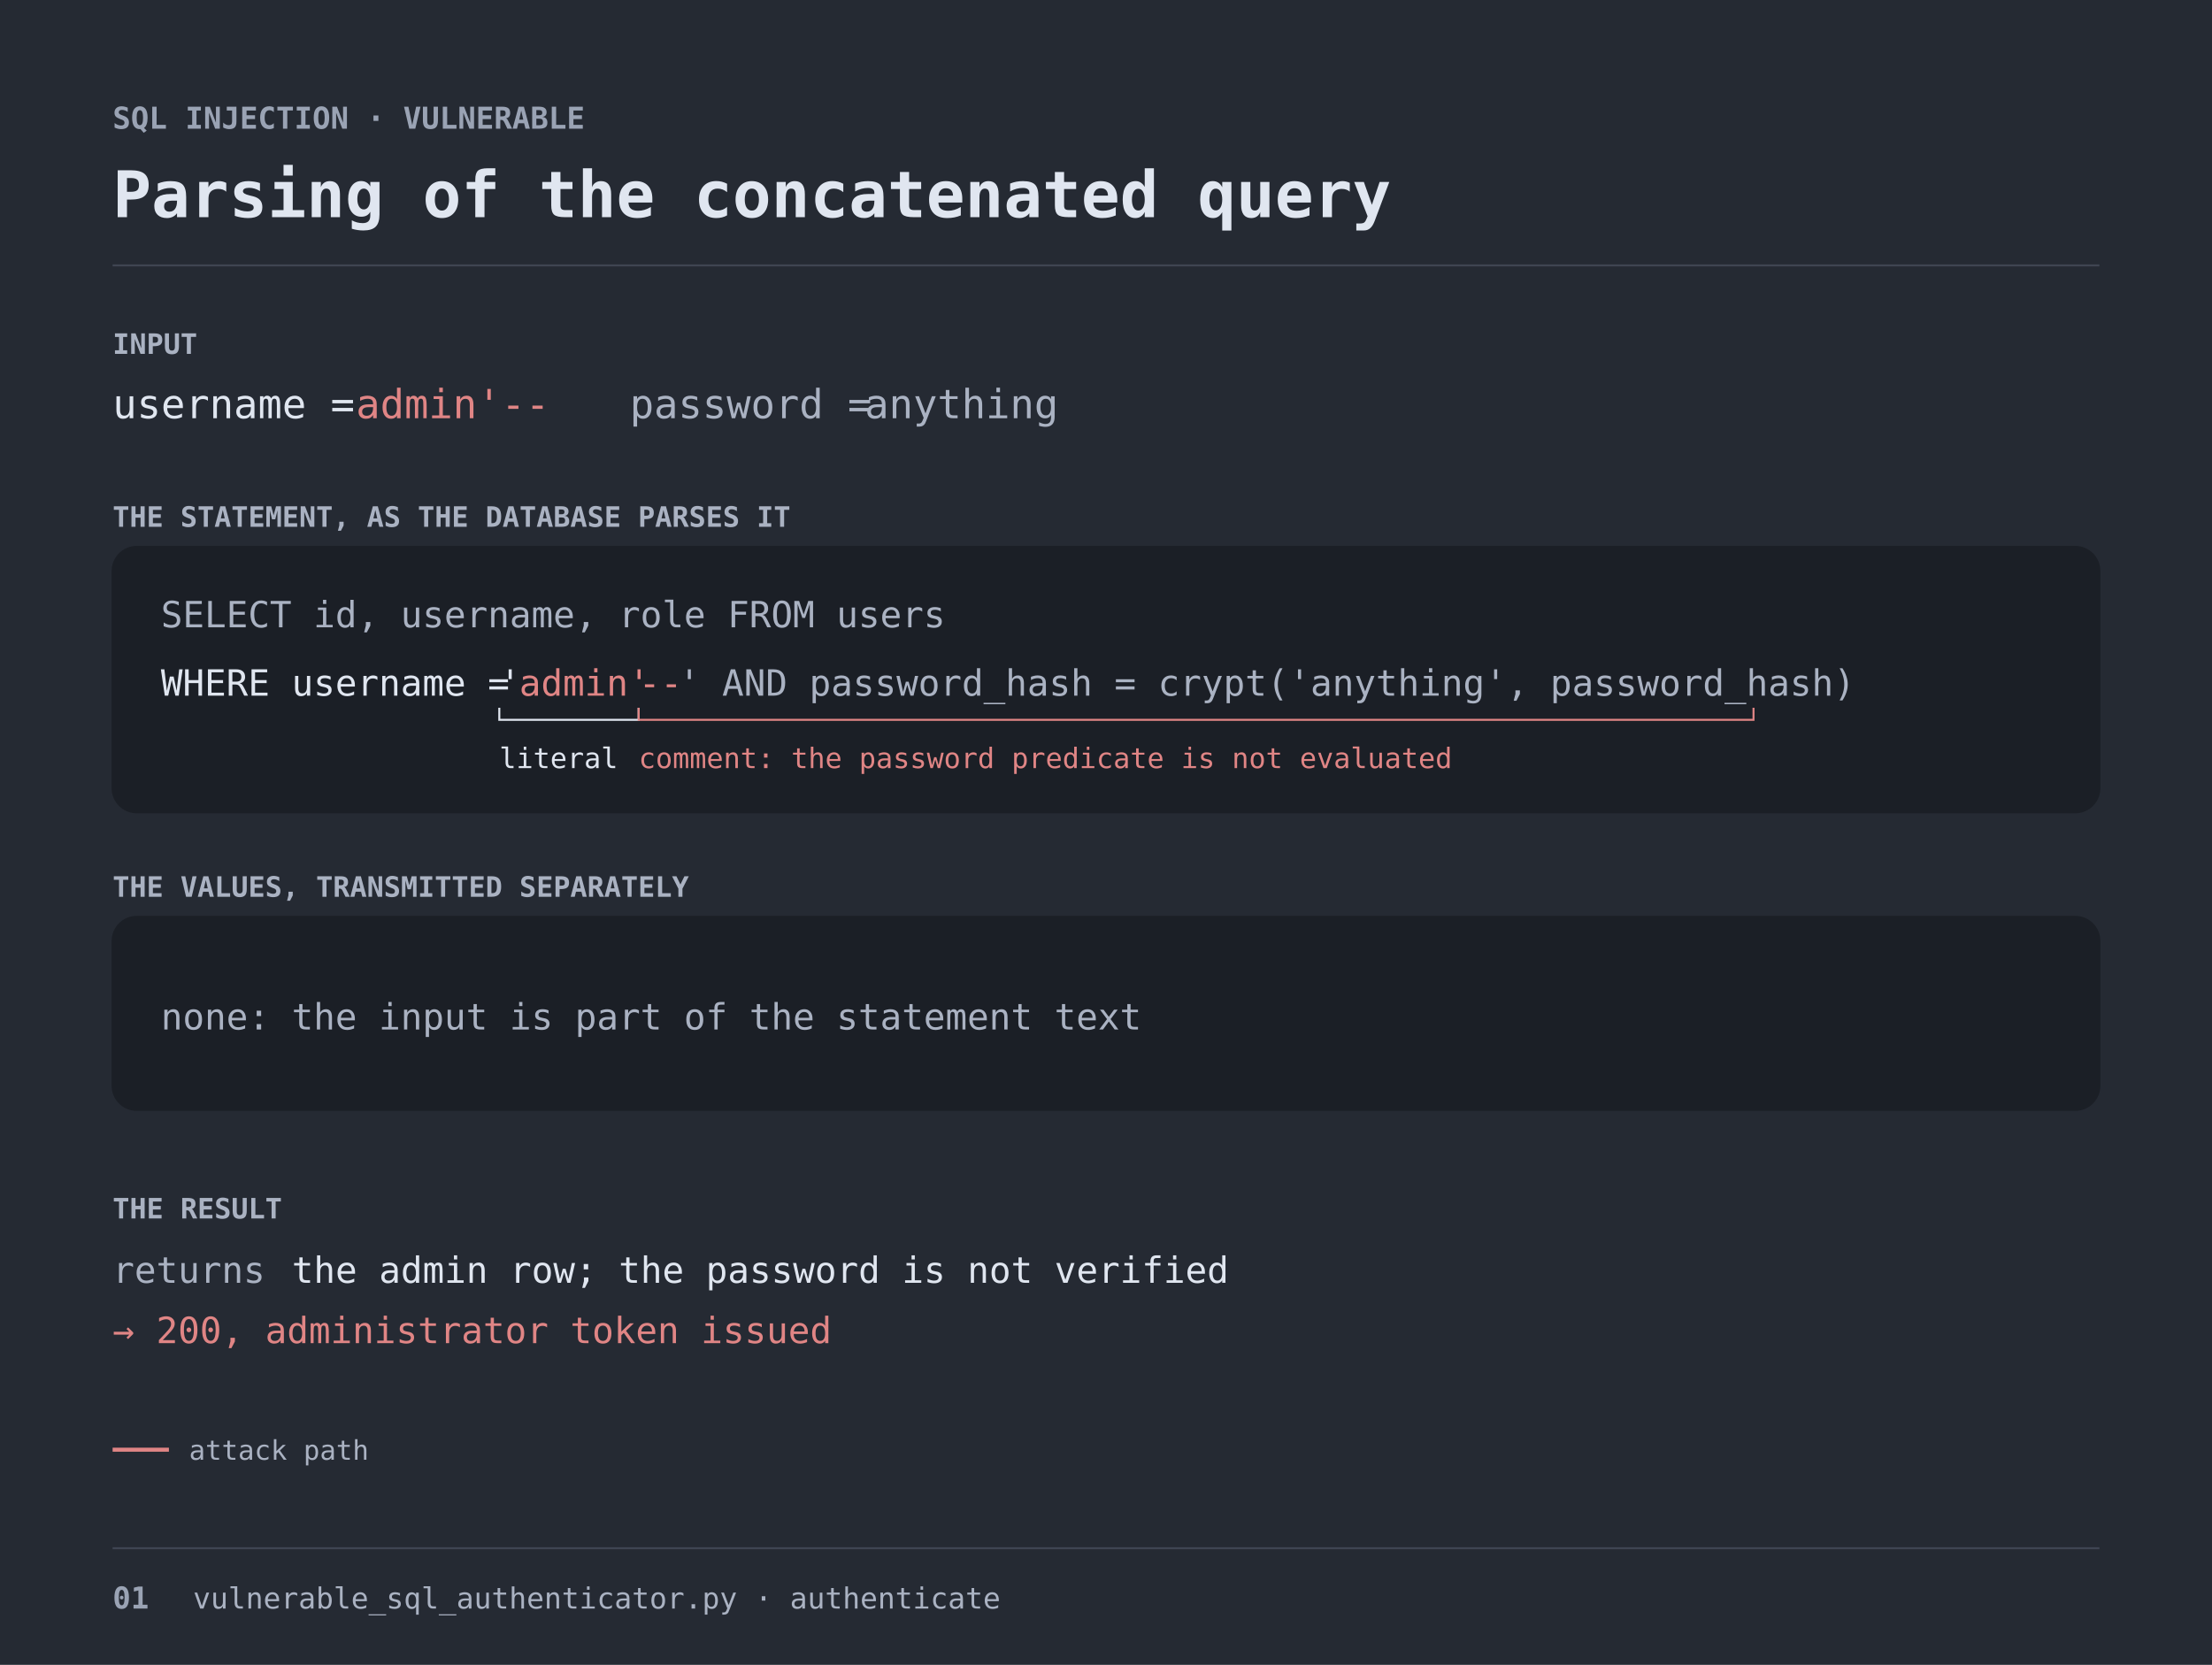
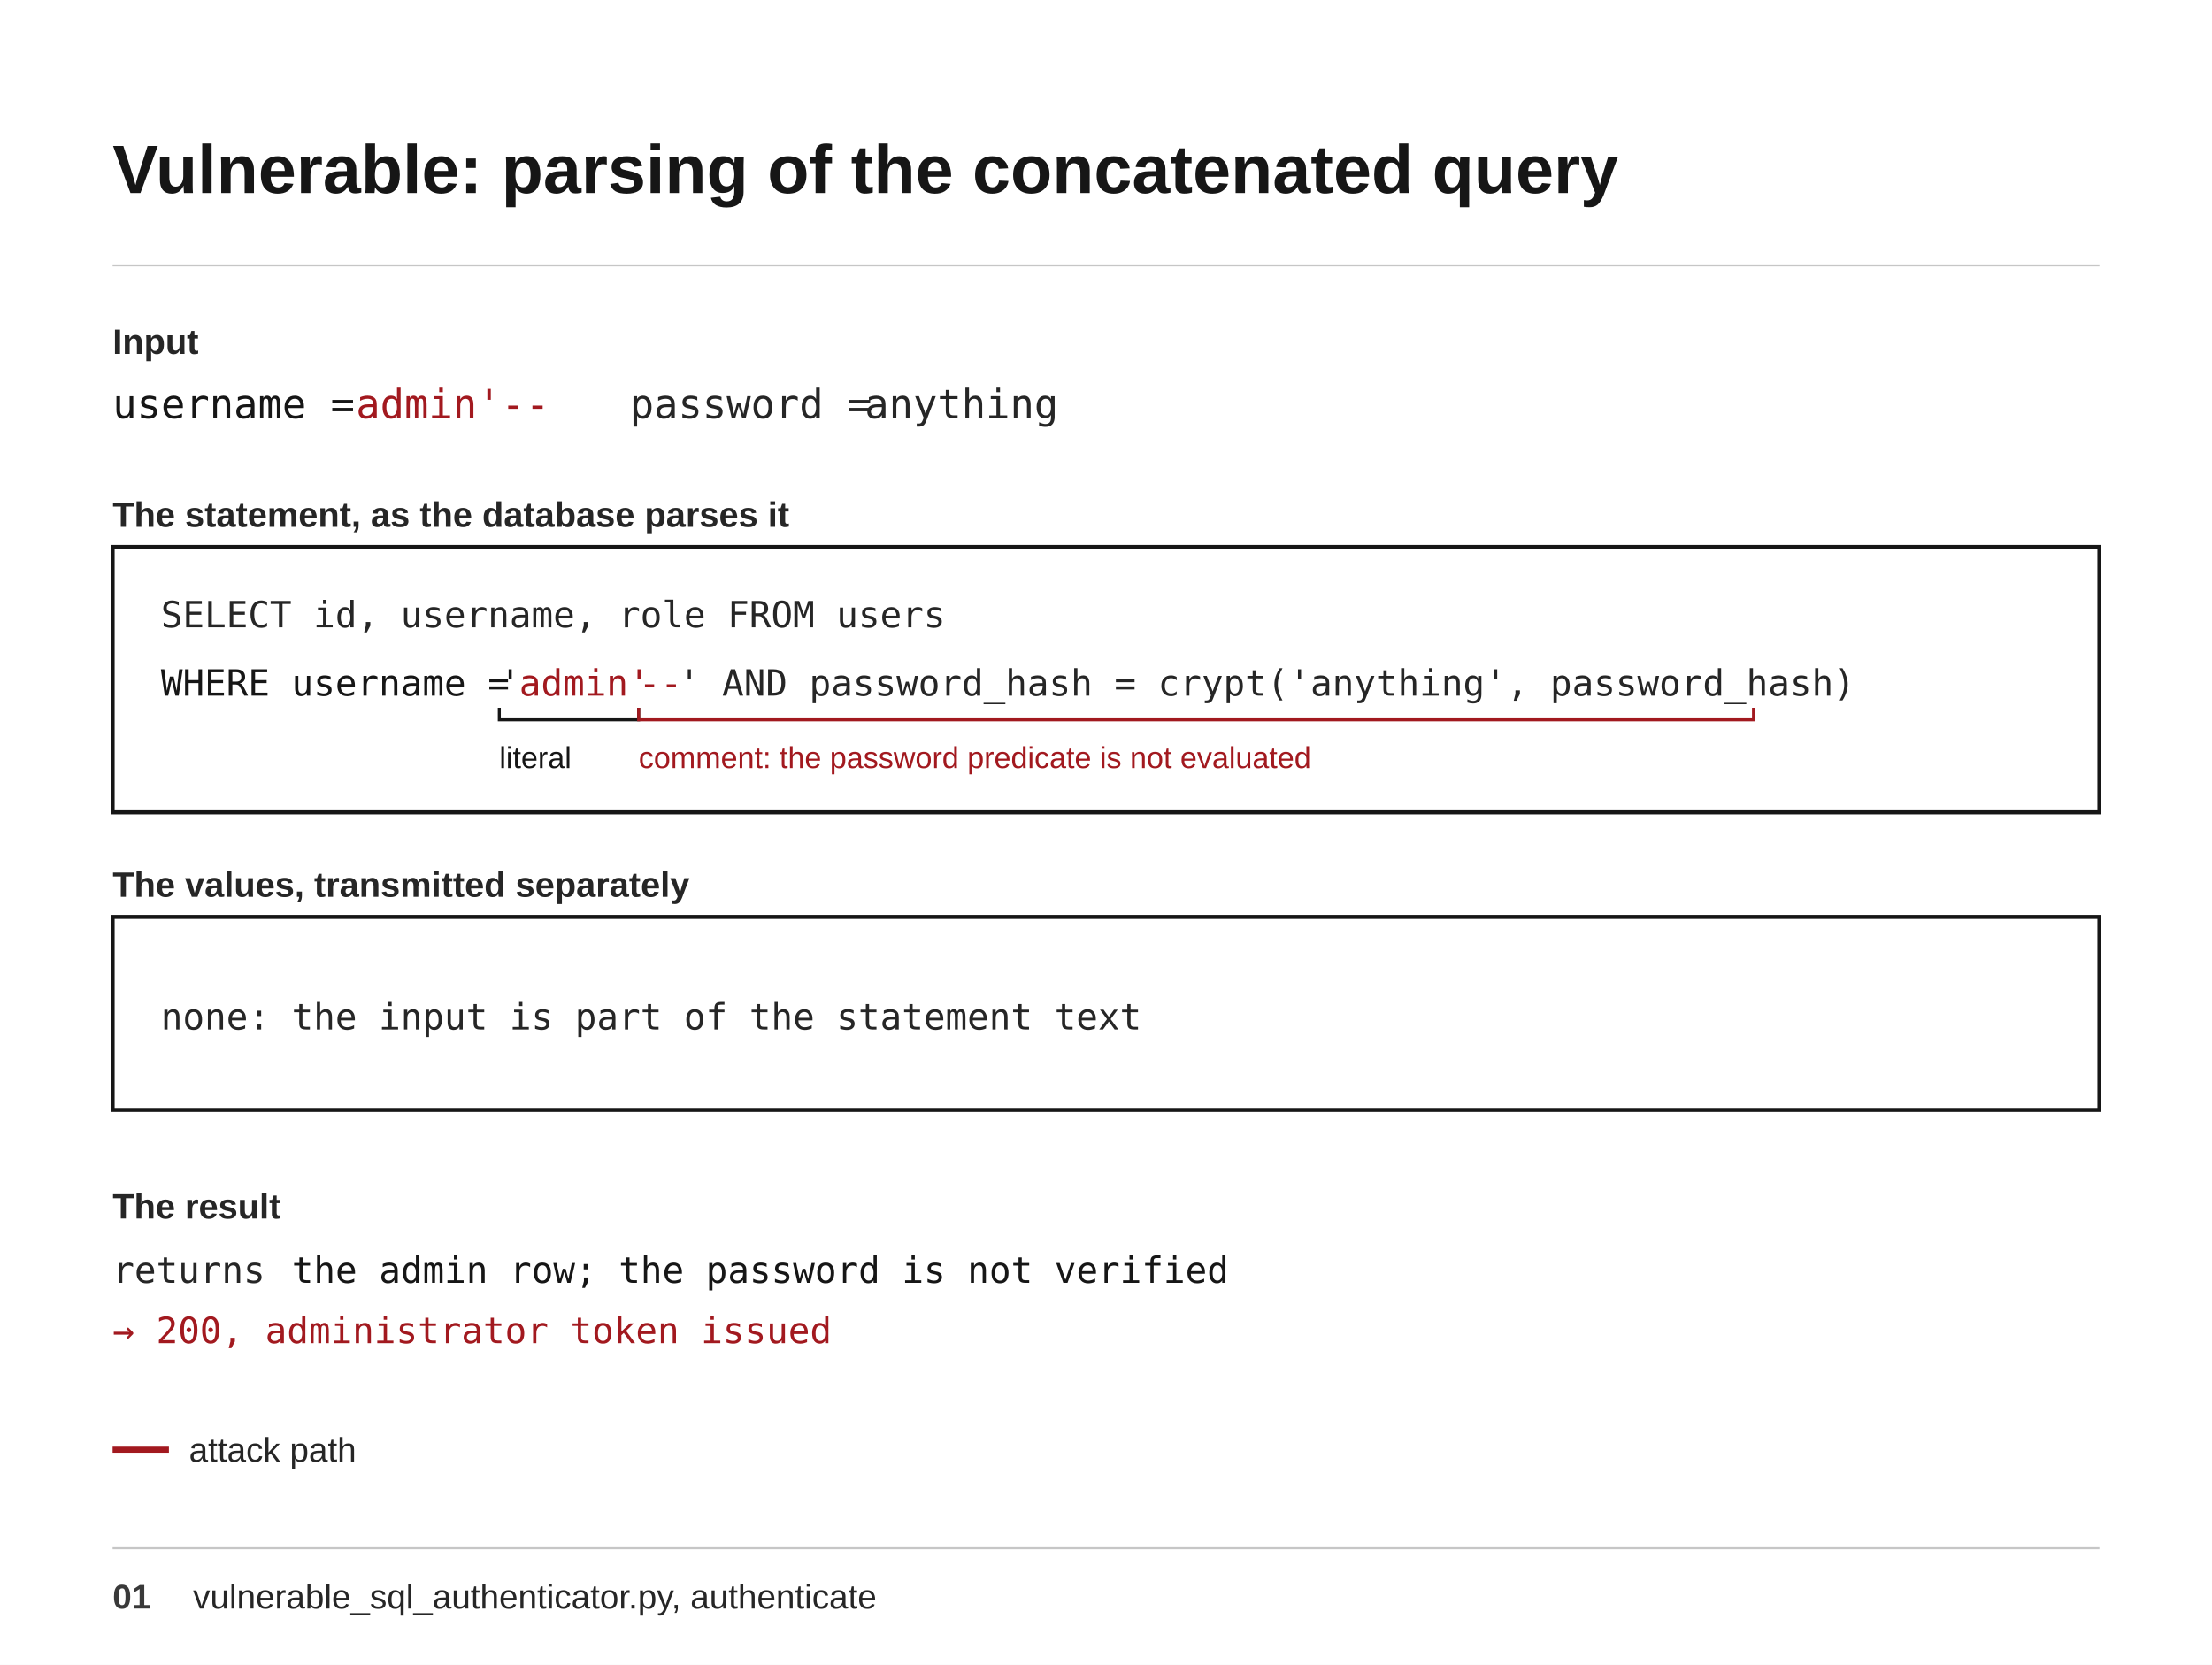
<svg xmlns="http://www.w3.org/2000/svg" viewBox="0 0 1100 828" width="1100" height="828" role="img" aria-labelledby="t d">
  <defs>
-     <marker id="to" viewBox="0 0 8 8" refX="7" refY="4" markerWidth="7" markerHeight="7" orient="auto-start-reverse">
-       <path d="M0,1.2 L7.4,4 L0,6.8" fill="none" stroke="#9DA6B7" stroke-width="1.1" />
+     <marker id="to" viewBox="0 0 8 8" refX="7" refY="4" markerWidth="12" markerHeight="12" markerUnits="userSpaceOnUse" orient="auto-start-reverse">
+       <path d="M0,1.2 L7.4,4 L0,6.8" fill="none" stroke="#161616" stroke-width="1.4" />
    </marker>
-     <marker id="to-ink" viewBox="0 0 8 8" refX="7" refY="4" markerWidth="7" markerHeight="7" orient="auto-start-reverse">
-       <path d="M0,1.2 L7.4,4 L0,6.8" fill="none" stroke="#E0E6F0" stroke-width="1.1" />
+     <marker id="to-ink" viewBox="0 0 8 8" refX="7" refY="4" markerWidth="12" markerHeight="12" markerUnits="userSpaceOnUse" orient="auto-start-reverse">
+       <path d="M0,1.2 L7.4,4 L0,6.8" fill="none" stroke="#161616" stroke-width="1.4" />
    </marker>
-     <marker id="to-accent" viewBox="0 0 8 8" refX="7" refY="4" markerWidth="7" markerHeight="7" orient="auto-start-reverse">
-       <path d="M0,1.2 L7.4,4 L0,6.8" fill="none" stroke="#E08585" stroke-width="1.1" />
+     <marker id="to-accent" viewBox="0 0 8 8" refX="7" refY="4" markerWidth="12" markerHeight="12" markerUnits="userSpaceOnUse" orient="auto-start-reverse">
+       <path d="M0,1.2 L7.4,4 L0,6.8" fill="none" stroke="#A2191F" stroke-width="1.4" />
    </marker>
-     <marker id="to-safe" viewBox="0 0 8 8" refX="7" refY="4" markerWidth="7" markerHeight="7" orient="auto-start-reverse">
-       <path d="M0,1.2 L7.4,4 L0,6.8" fill="none" stroke="#9FEF00" stroke-width="1.1" />
+     <marker id="to-safe" viewBox="0 0 8 8" refX="7" refY="4" markerWidth="12" markerHeight="12" markerUnits="userSpaceOnUse" orient="auto-start-reverse">
+       <path d="M0,1.2 L7.4,4 L0,6.8" fill="none" stroke="#0E6027" stroke-width="1.4" />
    </marker>
  </defs>
-   <rect width="1100" height="828" fill="#252A33" />
-   <text x="56" y="64" fill="#9AA3B4" font-family="Consolas, 'Cascadia Mono', 'SF Mono', Menlo, monospace" font-size="15" font-weight="700" xml:space="preserve" textLength="214.5" lengthAdjust="spacingAndGlyphs">SQL INJECTION · VULNERABLE</text>
-   <text x="56" y="108" fill="#E0E6F0" font-family="Consolas, 'Cascadia Mono', 'SF Mono', Menlo, monospace" font-size="32" font-weight="700" xml:space="preserve" textLength="580.8" lengthAdjust="spacingAndGlyphs">Parsing of the concatenated query</text>
-   <polyline points="56,132 1044,132" fill="none" stroke="#3F4552" stroke-width="1" />
-   <text x="56" y="176" fill="#AAB2C2" font-family="Consolas, 'Cascadia Mono', 'SF Mono', Menlo, monospace" font-size="14" font-weight="700" xml:space="preserve" textLength="38.5" lengthAdjust="spacingAndGlyphs">INPUT</text>
-   <text x="56" y="208" fill="#E0E6F0" font-family="Consolas, 'Cascadia Mono', 'SF Mono', Menlo, monospace" font-size="20" font-weight="400" xml:space="preserve" textLength="121.0" lengthAdjust="spacingAndGlyphs">username = </text>
-   <text x="177.0" y="208" fill="#E08585" font-family="Consolas, 'Cascadia Mono', 'SF Mono', Menlo, monospace" font-size="20" font-weight="400" xml:space="preserve" textLength="88.0" lengthAdjust="spacingAndGlyphs">admin'--</text>
-   <text x="265.0" y="208" fill="#AAB2C2" font-family="Consolas, 'Cascadia Mono', 'SF Mono', Menlo, monospace" font-size="20" font-weight="400" xml:space="preserve" textLength="165.0" lengthAdjust="spacingAndGlyphs">    password = </text>
-   <text x="430.0" y="208" fill="#AAB2C2" font-family="Consolas, 'Cascadia Mono', 'SF Mono', Menlo, monospace" font-size="20" font-weight="400" xml:space="preserve" textLength="88.0" lengthAdjust="spacingAndGlyphs">anything</text>
-   <rect x="56" y="272" width="988" height="132" rx="12" fill="#1B1F26" stroke="#1B1F26" stroke-width="1" stroke-opacity="1" />
-   <text x="56" y="262" fill="#AAB2C2" font-family="Consolas, 'Cascadia Mono', 'SF Mono', Menlo, monospace" font-size="14" font-weight="700" xml:space="preserve" textLength="308.0" lengthAdjust="spacingAndGlyphs">THE STATEMENT, AS THE DATABASE PARSES IT</text>
-   <text x="80" y="312" fill="#AAB2C2" font-family="Consolas, 'Cascadia Mono', 'SF Mono', Menlo, monospace" font-size="18" font-weight="400" xml:space="preserve" textLength="356.4" lengthAdjust="spacingAndGlyphs">SELECT id, username, role FROM users</text>
-   <text x="80" y="346" fill="#E0E6F0" font-family="Consolas, 'Cascadia Mono', 'SF Mono', Menlo, monospace" font-size="18" font-weight="400" xml:space="preserve" textLength="168.3" lengthAdjust="spacingAndGlyphs">WHERE username = </text>
-   <text x="248.3" y="346" fill="#E0E6F0" font-family="Consolas, 'Cascadia Mono', 'SF Mono', Menlo, monospace" font-size="18" font-weight="400" xml:space="preserve" textLength="9.9" lengthAdjust="spacingAndGlyphs">'</text>
-   <text x="258.2" y="346" fill="#E08585" font-family="Consolas, 'Cascadia Mono', 'SF Mono', Menlo, monospace" font-size="18" font-weight="400" xml:space="preserve" textLength="59.4" lengthAdjust="spacingAndGlyphs">admin'</text>
-   <text x="317.6" y="346" fill="#E08585" font-family="Consolas, 'Cascadia Mono', 'SF Mono', Menlo, monospace" font-size="18" font-weight="400" xml:space="preserve" textLength="19.8" lengthAdjust="spacingAndGlyphs">--</text>
-   <text x="337.4" y="346" fill="#AAB2C2" font-family="Consolas, 'Cascadia Mono', 'SF Mono', Menlo, monospace" font-size="18" font-weight="400" xml:space="preserve" textLength="534.6" lengthAdjust="spacingAndGlyphs">' AND password_hash = crypt('anything', password_hash)</text>
-   <polyline points="248.3,352 248.3,358 317.6,358 317.6,352" fill="none" stroke="#E0E6F0" stroke-width="1" />
-   <text x="248.3" y="382" fill="#E0E6F0" font-family="Consolas, 'Cascadia Mono', 'SF Mono', Menlo, monospace" font-size="14" font-weight="400" xml:space="preserve" textLength="53.9" lengthAdjust="spacingAndGlyphs">literal</text>
-   <polyline points="317.6,352 317.6,358 872.0,358 872.0,352" fill="none" stroke="#E08585" stroke-width="1" />
-   <text x="317.6" y="382" fill="#E08585" font-family="Consolas, 'Cascadia Mono', 'SF Mono', Menlo, monospace" font-size="14" font-weight="400" xml:space="preserve" textLength="369.6" lengthAdjust="spacingAndGlyphs">comment: the password predicate is not evaluated</text>
-   <rect x="56" y="456" width="988" height="96" rx="12" fill="#1B1F26" stroke="#1B1F26" stroke-width="1" stroke-opacity="1" />
-   <text x="56" y="446" fill="#AAB2C2" font-family="Consolas, 'Cascadia Mono', 'SF Mono', Menlo, monospace" font-size="14" font-weight="700" xml:space="preserve" textLength="261.8" lengthAdjust="spacingAndGlyphs">THE VALUES, TRANSMITTED SEPARATELY</text>
-   <text x="80" y="512" fill="#AAB2C2" font-family="Consolas, 'Cascadia Mono', 'SF Mono', Menlo, monospace" font-size="18" font-weight="400" xml:space="preserve" textLength="445.5" lengthAdjust="spacingAndGlyphs">none: the input is part of the statement text</text>
-   <text x="56" y="606" fill="#AAB2C2" font-family="Consolas, 'Cascadia Mono', 'SF Mono', Menlo, monospace" font-size="14" font-weight="700" xml:space="preserve" textLength="77.0" lengthAdjust="spacingAndGlyphs">THE RESULT</text>
-   <text x="56" y="638" fill="#AAB2C2" font-family="Consolas, 'Cascadia Mono', 'SF Mono', Menlo, monospace" font-size="18" font-weight="400" xml:space="preserve" textLength="89.1" lengthAdjust="spacingAndGlyphs">returns  </text>
-   <text x="145.1" y="638" fill="#E0E6F0" font-family="Consolas, 'Cascadia Mono', 'SF Mono', Menlo, monospace" font-size="18" font-weight="400" xml:space="preserve" textLength="425.7" lengthAdjust="spacingAndGlyphs">the admin row; the password is not verified</text>
-   <text x="56" y="668" fill="#E08585" font-family="Consolas, 'Cascadia Mono', 'SF Mono', Menlo, monospace" font-size="18" font-weight="400" xml:space="preserve" textLength="326.7" lengthAdjust="spacingAndGlyphs">→ 200, administrator token issued</text>
+   <rect width="1100" height="828" fill="#FFFFFF" />
+   <text x="56" y="96" fill="#161616" font-family="Arial, 'Liberation Sans', Helvetica, sans-serif" font-size="34" font-weight="700" xml:space="preserve" textLength="750.07" lengthAdjust="spacingAndGlyphs">Vulnerable: parsing of the concatenated query</text>
+   <polyline points="56,132 1044,132" fill="none" stroke="#C6C6C6" stroke-width="1" />
+   <text x="56" y="176" fill="#262626" font-family="Arial, 'Liberation Sans', Helvetica, sans-serif" font-size="17.5" font-weight="700" xml:space="preserve" textLength="42.77" lengthAdjust="spacingAndGlyphs">Input</text>
+   <text x="56" y="208" fill="#161616" font-family="Consolas, 'Cascadia Mono', 'SF Mono', Menlo, monospace" font-size="20" font-weight="400" xml:space="preserve" textLength="121.0" lengthAdjust="spacingAndGlyphs">username = </text>
+   <text x="177.0" y="208" fill="#A2191F" font-family="Consolas, 'Cascadia Mono', 'SF Mono', Menlo, monospace" font-size="20" font-weight="400" xml:space="preserve" textLength="88.0" lengthAdjust="spacingAndGlyphs">admin'--</text>
+   <text x="265.0" y="208" fill="#262626" font-family="Consolas, 'Cascadia Mono', 'SF Mono', Menlo, monospace" font-size="20" font-weight="400" xml:space="preserve" textLength="165.0" lengthAdjust="spacingAndGlyphs">    password = </text>
+   <text x="430.0" y="208" fill="#262626" font-family="Consolas, 'Cascadia Mono', 'SF Mono', Menlo, monospace" font-size="20" font-weight="400" xml:space="preserve" textLength="88.0" lengthAdjust="spacingAndGlyphs">anything</text>
+   <rect x="56" y="272" width="988" height="132" fill="#FFFFFF" stroke="#161616" stroke-width="2" />
+   <text x="56" y="262" fill="#262626" font-family="Arial, 'Liberation Sans', Helvetica, sans-serif" font-size="17.5" font-weight="700" xml:space="preserve" textLength="336.51" lengthAdjust="spacingAndGlyphs">The statement, as the database parses it</text>
+   <text x="80" y="312" fill="#262626" font-family="Consolas, 'Cascadia Mono', 'SF Mono', Menlo, monospace" font-size="18" font-weight="400" xml:space="preserve" textLength="356.4" lengthAdjust="spacingAndGlyphs">SELECT id, username, role FROM users</text>
+   <text x="80" y="346" fill="#161616" font-family="Consolas, 'Cascadia Mono', 'SF Mono', Menlo, monospace" font-size="18" font-weight="400" xml:space="preserve" textLength="168.3" lengthAdjust="spacingAndGlyphs">WHERE username = </text>
+   <text x="248.3" y="346" fill="#161616" font-family="Consolas, 'Cascadia Mono', 'SF Mono', Menlo, monospace" font-size="18" font-weight="400" xml:space="preserve" textLength="9.9" lengthAdjust="spacingAndGlyphs">'</text>
+   <text x="258.2" y="346" fill="#A2191F" font-family="Consolas, 'Cascadia Mono', 'SF Mono', Menlo, monospace" font-size="18" font-weight="400" xml:space="preserve" textLength="59.4" lengthAdjust="spacingAndGlyphs">admin'</text>
+   <text x="317.6" y="346" fill="#A2191F" font-family="Consolas, 'Cascadia Mono', 'SF Mono', Menlo, monospace" font-size="18" font-weight="400" xml:space="preserve" textLength="19.8" lengthAdjust="spacingAndGlyphs">--</text>
+   <text x="337.4" y="346" fill="#262626" font-family="Consolas, 'Cascadia Mono', 'SF Mono', Menlo, monospace" font-size="18" font-weight="400" xml:space="preserve" textLength="534.6" lengthAdjust="spacingAndGlyphs">' AND password_hash = crypt('anything', password_hash)</text>
+   <polyline points="248.3,352 248.3,358 317.6,358 317.6,352" fill="none" stroke="#161616" stroke-width="1.5" />
+   <text x="248.3" y="382" fill="#161616" font-family="Arial, 'Liberation Sans', Helvetica, sans-serif" font-size="15" font-weight="400" xml:space="preserve" textLength="35.84" lengthAdjust="spacingAndGlyphs">literal</text>
+   <polyline points="317.6,352 317.6,358 872.0,358 872.0,352" fill="none" stroke="#A2191F" stroke-width="1.5" />
+   <text x="317.6" y="382" fill="#A2191F" font-family="Arial, 'Liberation Sans', Helvetica, sans-serif" font-size="15" font-weight="400" xml:space="preserve" textLength="334.32" lengthAdjust="spacingAndGlyphs">comment: the password predicate is not evaluated</text>
+   <rect x="56" y="456" width="988" height="96" fill="#FFFFFF" stroke="#161616" stroke-width="2" />
+   <text x="56" y="446" fill="#262626" font-family="Arial, 'Liberation Sans', Helvetica, sans-serif" font-size="17.5" font-weight="700" xml:space="preserve" textLength="286.91" lengthAdjust="spacingAndGlyphs">The values, transmitted separately</text>
+   <text x="80" y="512" fill="#262626" font-family="Consolas, 'Cascadia Mono', 'SF Mono', Menlo, monospace" font-size="18" font-weight="400" xml:space="preserve" textLength="445.5" lengthAdjust="spacingAndGlyphs">none: the input is part of the statement text</text>
+   <text x="56" y="606" fill="#262626" font-family="Arial, 'Liberation Sans', Helvetica, sans-serif" font-size="17.5" font-weight="700" xml:space="preserve" textLength="83.63" lengthAdjust="spacingAndGlyphs">The result</text>
+   <text x="56" y="638" fill="#262626" font-family="Consolas, 'Cascadia Mono', 'SF Mono', Menlo, monospace" font-size="18" font-weight="400" xml:space="preserve" textLength="89.1" lengthAdjust="spacingAndGlyphs">returns  </text>
+   <text x="145.1" y="638" fill="#161616" font-family="Consolas, 'Cascadia Mono', 'SF Mono', Menlo, monospace" font-size="18" font-weight="400" xml:space="preserve" textLength="425.7" lengthAdjust="spacingAndGlyphs">the admin row; the password is not verified</text>
+   <text x="56" y="668" fill="#A2191F" font-family="Consolas, 'Cascadia Mono', 'SF Mono', Menlo, monospace" font-size="18" font-weight="400" xml:space="preserve" textLength="326.7" lengthAdjust="spacingAndGlyphs">→ 200, administrator token issued</text>
  <g class="key">
-     <polyline points="56,721 84,721" fill="none" stroke="#E08585" stroke-width="2" />
-     <text x="94" y="726" fill="#AAB2C2" font-family="Consolas, 'Cascadia Mono', 'SF Mono', Menlo, monospace" font-size="13.5" font-weight="400" xml:space="preserve" textLength="81.68" lengthAdjust="spacingAndGlyphs">attack path</text>
+     <polyline points="56,721 84,721" fill="none" stroke="#A2191F" stroke-width="3" />
+     <text x="94" y="727" fill="#262626" font-family="Arial, 'Liberation Sans', Helvetica, sans-serif" font-size="17" font-weight="400" xml:space="preserve" textLength="83.16" lengthAdjust="spacingAndGlyphs">attack path</text>
  </g>
-   <polyline points="56,770 1044,770" fill="none" stroke="#3F4552" stroke-width="1" />
-   <text x="56" y="800" fill="#9AA3B4" font-family="Consolas, 'Cascadia Mono', 'SF Mono', Menlo, monospace" font-size="15" font-weight="700" xml:space="preserve" textLength="16.5" lengthAdjust="spacingAndGlyphs">01</text>
-   <text x="96" y="800" fill="#AAB2C2" font-family="Consolas, 'Cascadia Mono', 'SF Mono', Menlo, monospace" font-size="14.5" font-weight="400" xml:space="preserve" textLength="366.85" lengthAdjust="spacingAndGlyphs">vulnerable_sql_authenticator.py · authenticate</text>
+   <polyline points="56,770 1044,770" fill="none" stroke="#C6C6C6" stroke-width="1" />
+   <text x="56" y="800" fill="#393939" font-family="Arial, 'Liberation Sans', Helvetica, sans-serif" font-size="17" font-weight="700" xml:space="preserve" textLength="18.9" lengthAdjust="spacingAndGlyphs">01</text>
+   <text x="96" y="800" fill="#262626" font-family="Arial, 'Liberation Sans', Helvetica, sans-serif" font-size="17" font-weight="400" xml:space="preserve" textLength="342.07" lengthAdjust="spacingAndGlyphs">vulnerable_sql_authenticator.py, authenticate</text>
</svg>
